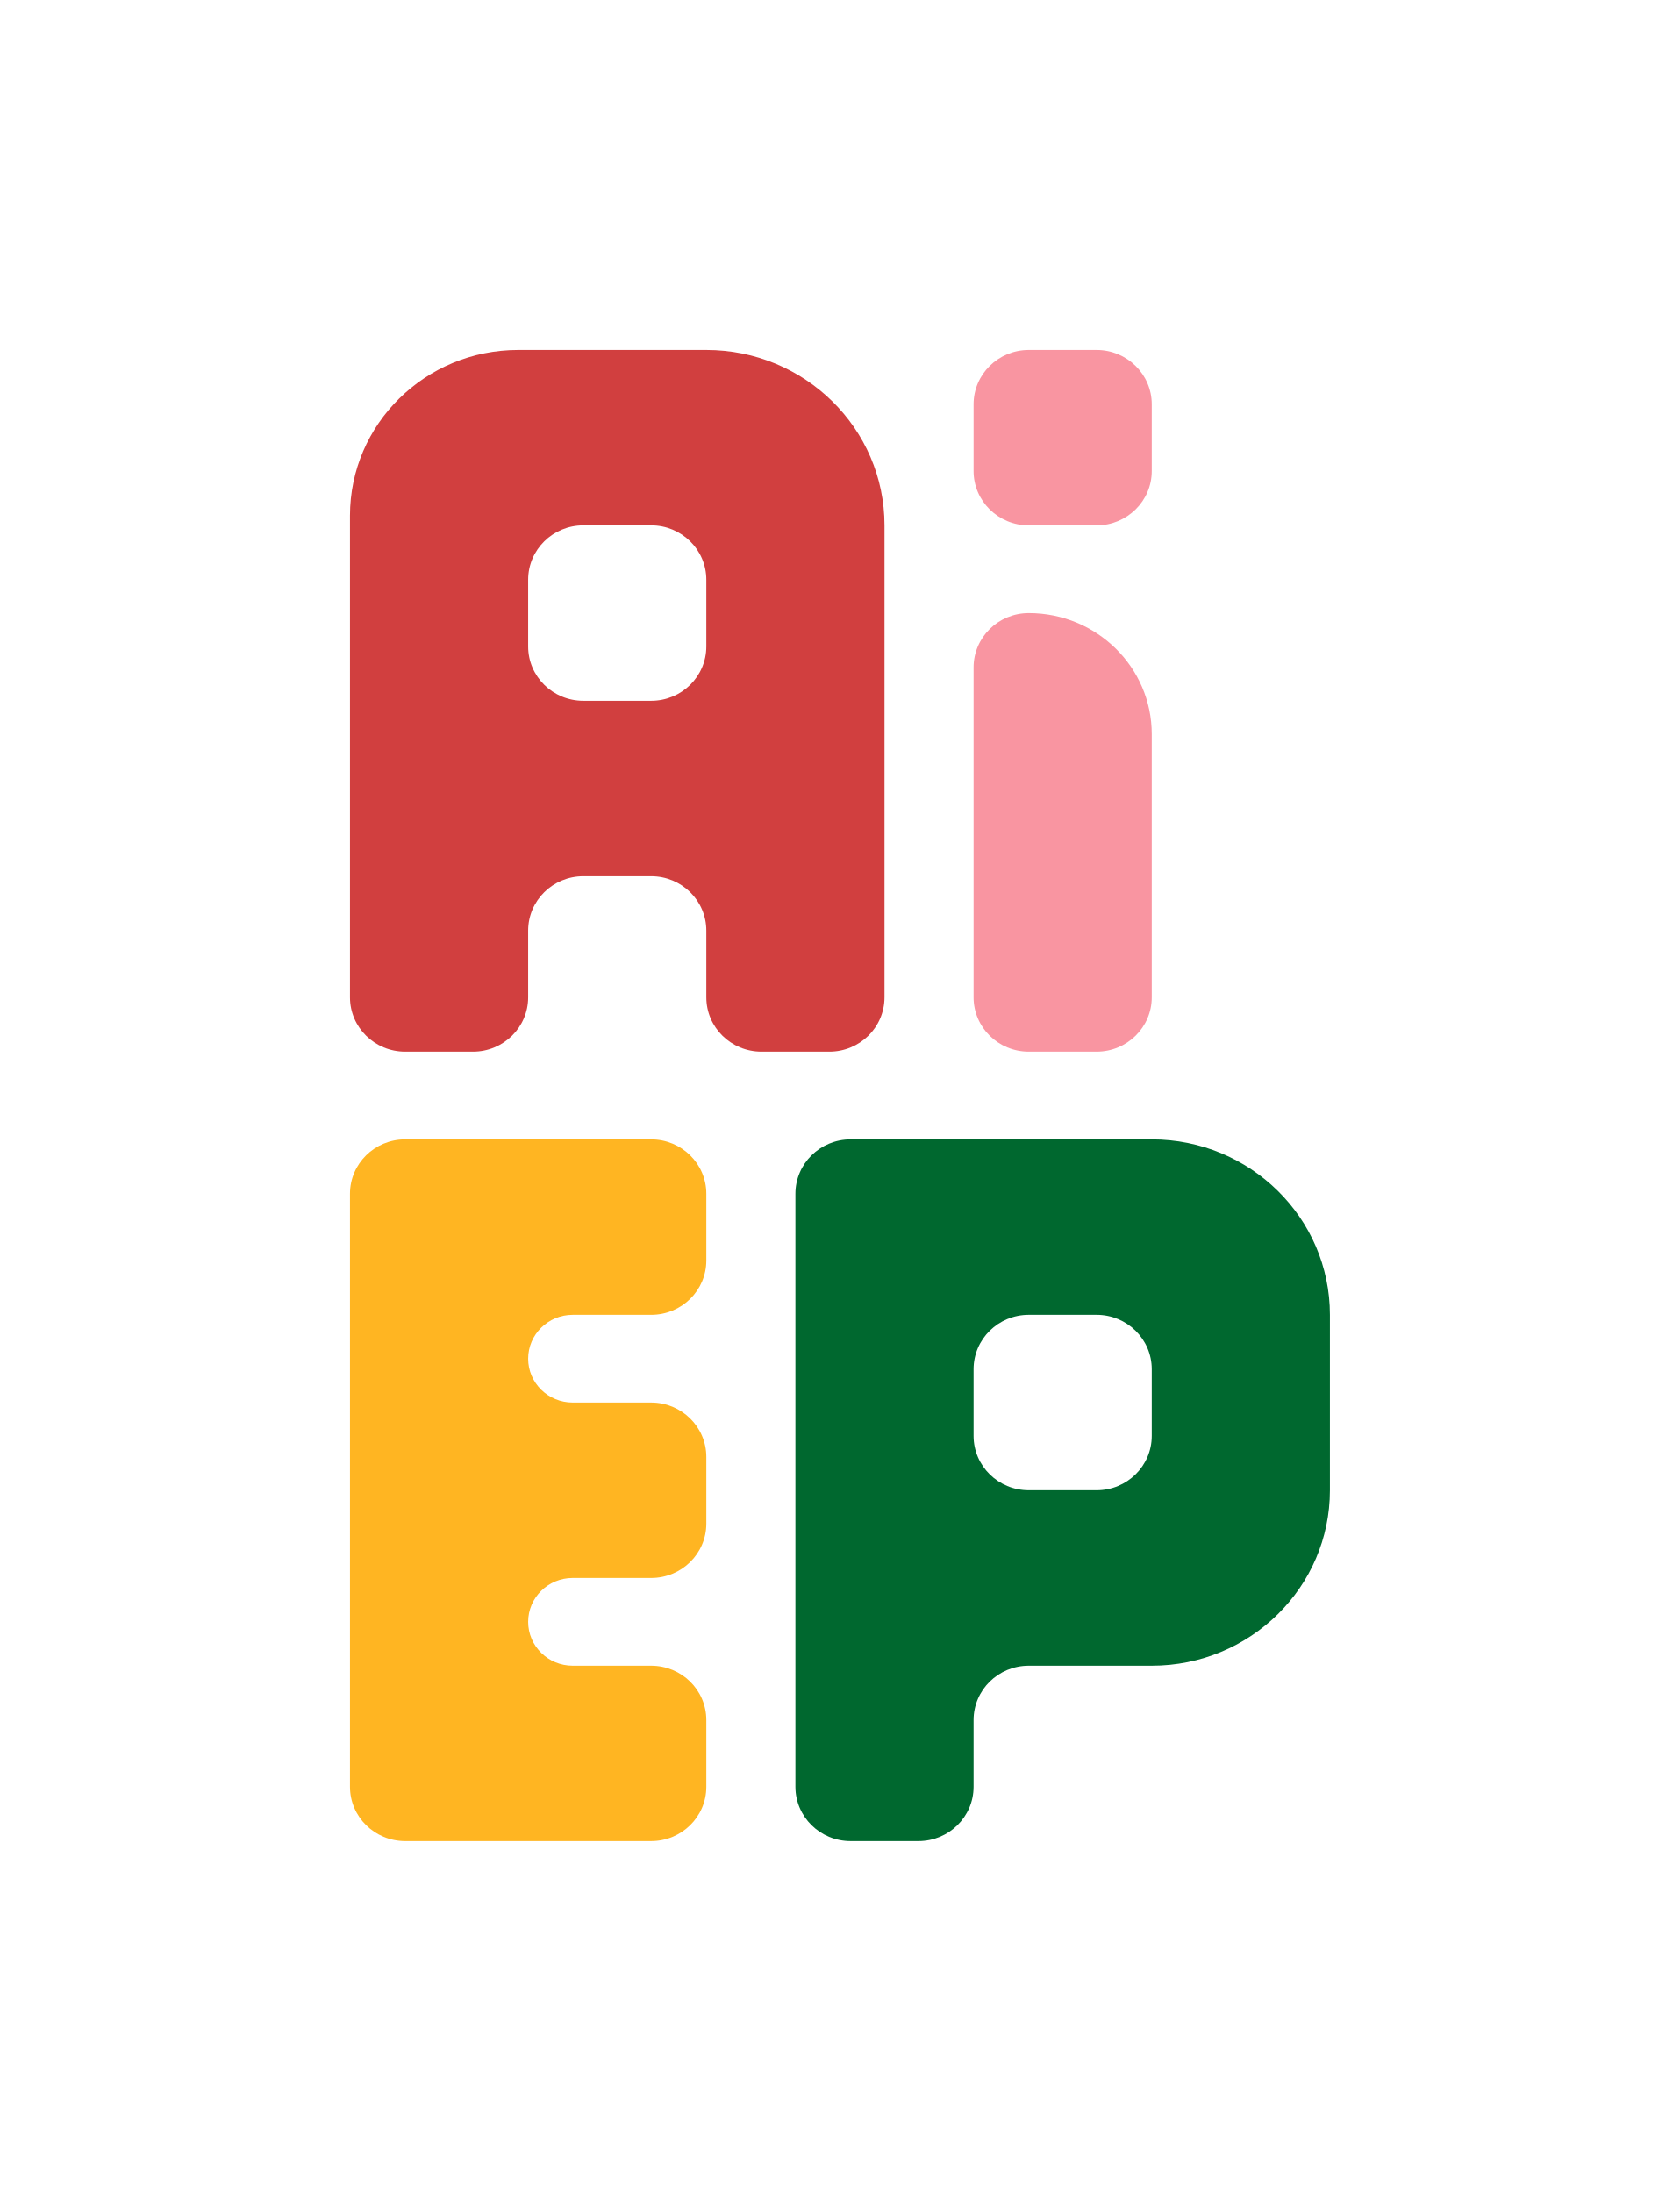
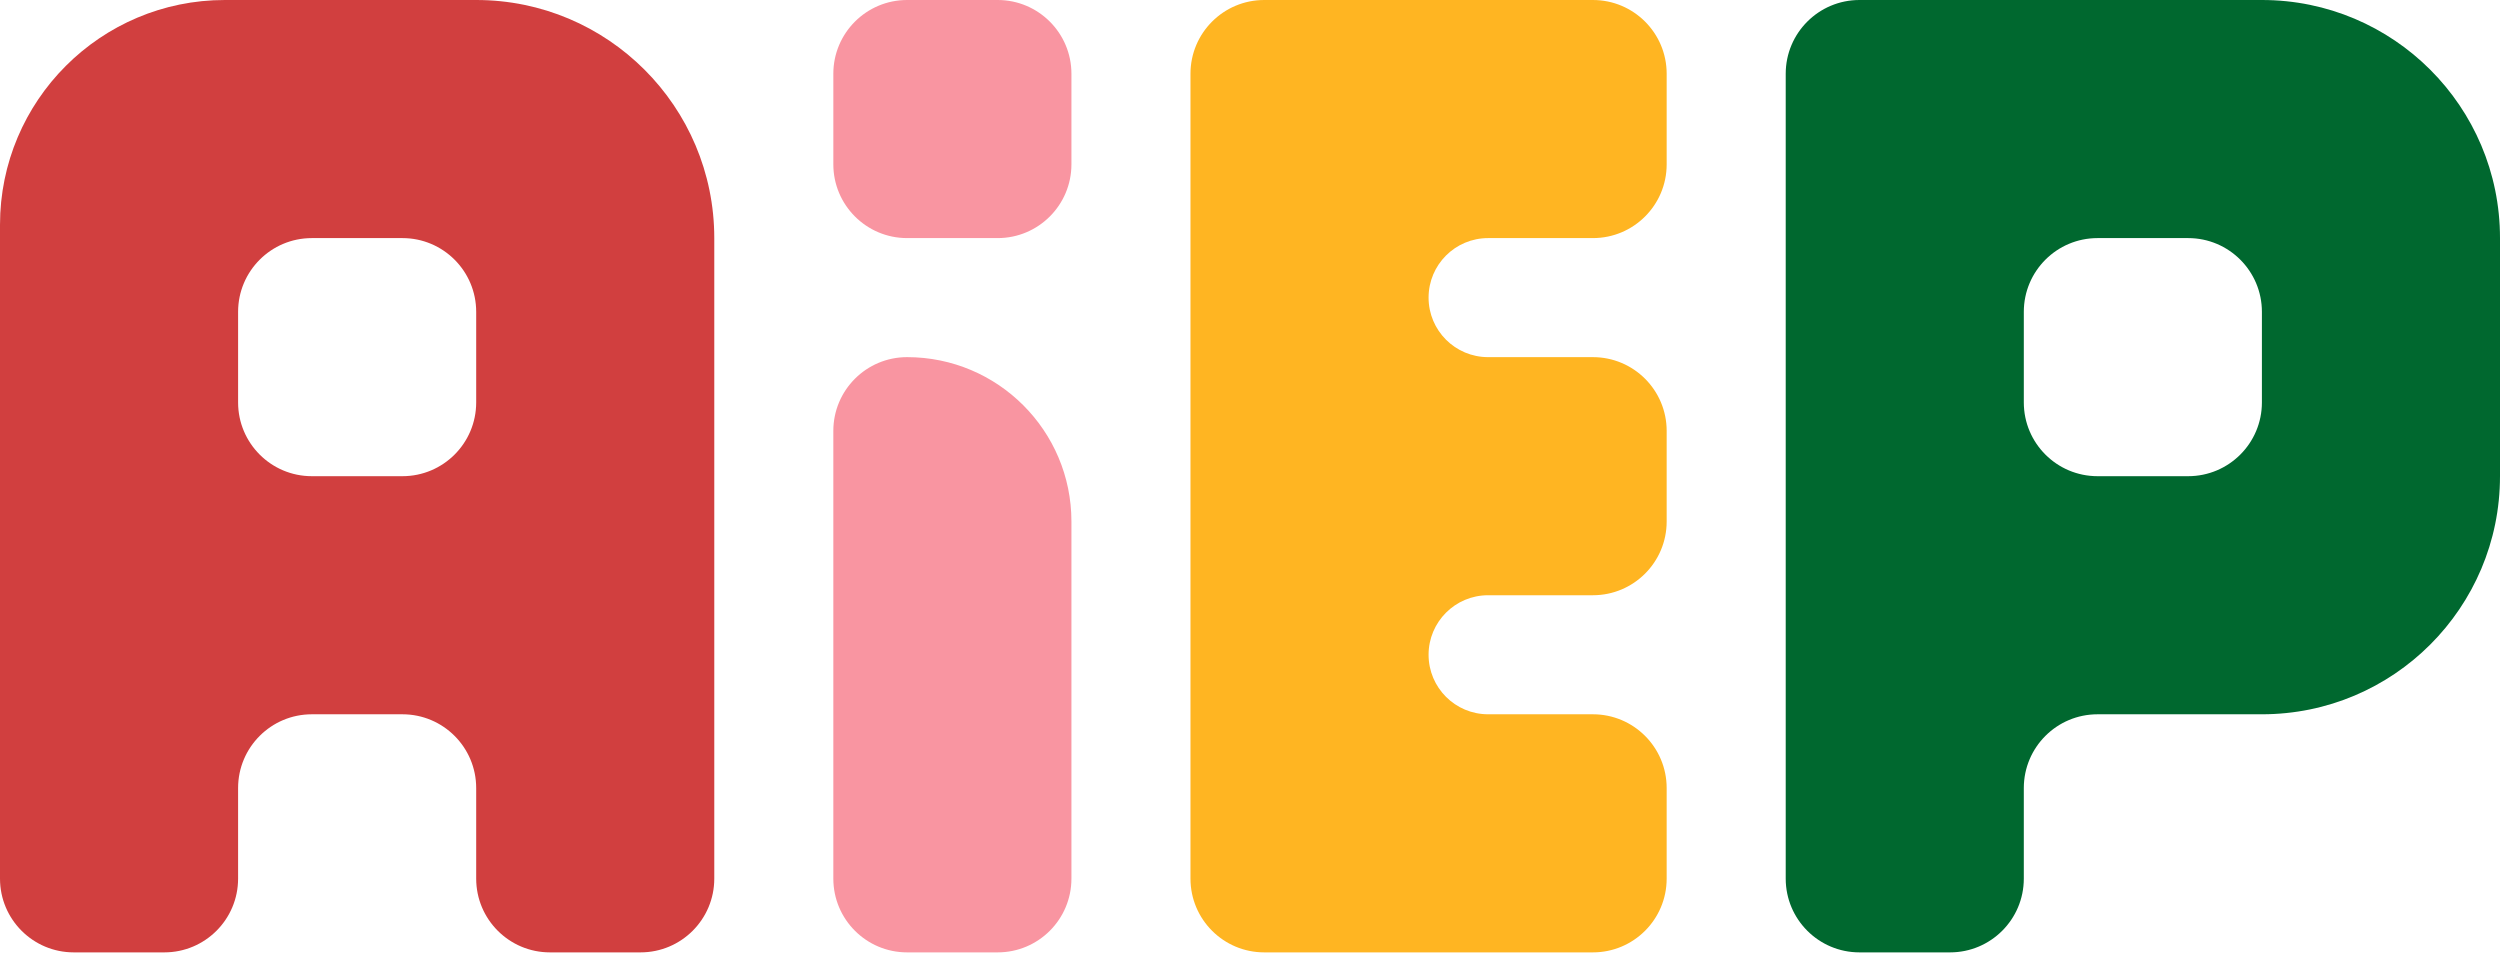
- <svg xmlns="http://www.w3.org/2000/svg" width="144" height="188" viewBox="0 0 144 188" fill="none">
-   <path d="M88.185 52.559C85.572 52.559 83.454 54.644 83.454 57.217V85.498C83.454 88.071 85.572 90.157 88.185 90.157H93.996C96.609 90.157 98.727 88.071 98.727 85.498V62.939C98.727 57.206 94.007 52.559 88.185 52.559Z" fill="#F995A1" />
-   <path d="M88.185 30H93.996C96.607 30 98.727 32.087 98.727 34.658V40.381C98.727 42.952 96.607 45.039 93.996 45.039H88.185C85.574 45.039 83.454 42.952 83.454 40.381V34.659C83.454 32.087 85.574 30 88.185 30Z" fill="#F995A1" />
-   <path d="M60.545 30H44.424C36.458 30 30 36.359 30 44.204V85.498C30 88.071 32.118 90.157 34.731 90.157H40.542C43.155 90.157 45.273 88.071 45.273 85.498V79.776C45.273 77.203 47.391 75.118 50.003 75.118H55.814C58.427 75.118 60.545 77.203 60.545 79.776V85.498C60.545 88.071 62.663 90.157 65.276 90.157H71.087C73.7 90.157 75.818 88.071 75.818 85.498V45.039C75.818 36.733 68.98 30 60.545 30ZM60.545 55.42C60.545 57.993 58.427 60.078 55.815 60.078H50.004C47.391 60.078 45.273 57.993 45.273 55.42V49.698C45.273 47.125 47.391 45.039 50.004 45.039H55.815C58.427 45.039 60.545 47.125 60.545 49.698V55.42Z" fill="#D13F3F" />
-   <path d="M55.815 97.677H34.731C32.118 97.677 30 99.763 30 102.336V153.176C30 155.749 32.118 157.834 34.731 157.834H55.814C58.427 157.834 60.545 155.749 60.545 153.176V147.454C60.545 144.881 58.427 142.795 55.814 142.795H52.909V142.795H49.091C46.982 142.795 45.273 141.112 45.273 139.035C45.273 136.959 46.982 135.275 49.091 135.275H55.815C58.427 135.275 60.545 133.19 60.545 130.617V124.895C60.545 122.322 58.427 120.236 55.815 120.236H52.909V120.236H49.091C46.982 120.236 45.273 118.553 45.273 116.476C45.273 114.4 46.982 112.717 49.091 112.717H55.817C58.428 112.715 60.545 110.63 60.545 108.058V102.336C60.545 99.763 58.427 97.678 55.815 97.678L55.815 97.677Z" fill="#FFB522" />
-   <path d="M98.727 97.677H72.912C70.3 97.677 68.182 99.763 68.182 102.336V153.176C68.182 155.749 70.3 157.834 72.912 157.834H78.724C81.336 157.834 83.454 155.749 83.454 153.176V147.453C83.454 144.881 85.572 142.795 88.185 142.795H98.727C107.162 142.795 113.999 136.062 113.999 127.756V112.716C113.999 104.411 107.162 97.677 98.727 97.677H98.727ZM98.727 123.097C98.727 125.67 96.609 127.756 93.996 127.756H88.185C85.572 127.756 83.454 125.67 83.454 123.097V117.375C83.454 114.802 85.572 112.716 88.185 112.716H93.996C96.609 112.716 98.727 114.802 98.727 117.375V123.097Z" fill="#00682F" />
+ <svg xmlns="http://www.w3.org/2000/svg" id="Layer_2" data-name="Layer 2" viewBox="0 0 1521.618 579.663">
+   <defs>
+     <style>
+       .cls-1 {
+         fill: #ffb522;
+       }
+ 
+       .cls-2 {
+         fill: #d13f3f;
+       }
+ 
+       .cls-3 {
+         fill: #00682f;
+       }
+ 
+       .cls-4 {
+         fill: #f995a1;
+       }
+     </style>
+   </defs>
+   <g id="logo">
+     <g>
+       <g>
+         <path class="cls-4" d="M552.094,217.371c-24.791,0-44.888,20.098-44.888,44.889v272.514c0,24.791,20.097,44.889,44.888,44.889h55.139c24.791,0,44.889-20.098,44.889-44.889v-217.376c0-55.243-44.784-100.027-100.028-100.027Z" />
+         <path class="cls-4" d="M552.095,0h55.139c24.774,0,44.888,20.114,44.888,44.888v55.139c0,24.775-20.114,44.889-44.889,44.889h-55.137c-24.775,0-44.889-20.114-44.889-44.889v-55.137C507.206,20.114,527.32,0,552.095,0Z" />
+       </g>
+       <path class="cls-2" d="M289.832,0h-152.967C61.276,0,0,61.278,0,136.865v397.909c0,24.792,20.097,44.888,44.888,44.888h55.139c24.792,0,44.888-20.096,44.888-44.888v-55.138c0-24.792,20.097-44.888,44.888-44.888h55.139c24.791,0,44.888,20.096,44.888,44.888v55.138c0,24.792,20.097,44.888,44.888,44.888h55.139c24.791,0,44.888-20.096,44.888-44.888V144.915C434.747,64.881,369.866,0,289.832,0ZM289.832,244.944c0,24.789-20.097,44.888-44.888,44.888h-55.139c-24.791,0-44.888-20.099-44.888-44.888v-55.141c0-24.789,20.097-44.888,44.888-44.888h55.139c24.791,0,44.888,20.099,44.888,44.888v55.141Z" />
+       <path class="cls-1" d="M969.523,0h-200.054c-24.791,0-44.888,20.096-44.888,44.888v489.886c0,24.792,20.097,44.888,44.888,44.888h200.054c24.792,0,44.888-20.096,44.888-44.888v-55.138c0-24.792-20.097-44.888-44.888-44.888h-27.569v-.003h-36.229c-20.008,0-36.228-16.219-36.228-36.228s16.22-36.228,36.228-36.228h63.799c24.792,0,44.888-20.096,44.888-44.888v-55.138c0-24.792-20.097-44.888-44.888-44.888h-27.569v-.003h-36.229c-20.008,0-36.228-16.219-36.228-36.228s16.22-36.228,36.228-36.228h63.819c24.782-.011,44.868-20.104,44.868-44.888v-55.138c0-24.792-20.097-44.888-44.888-44.888Z" />
+       <path class="cls-3" d="M1376.702,0h-244.943c-24.791,0-44.888,20.096-44.888,44.888v489.886c0,24.792,20.097,44.888,44.888,44.888h55.139c24.791,0,44.888-20.096,44.888-44.888v-55.138c0-24.792,20.097-44.888,44.888-44.888h100.027c80.035,0,144.916-64.881,144.916-144.915v-144.918c0-80.034-64.881-144.915-144.916-144.915ZM1376.702,244.944c0,24.789-20.097,44.888-44.888,44.888h-55.139c-24.791,0-44.888-20.099-44.888-44.888v-55.141c0-24.789,20.097-44.888,44.888-44.888h55.139c24.791,0,44.888,20.099,44.888,44.888v55.141Z" />
+     </g>
+   </g>
</svg>
